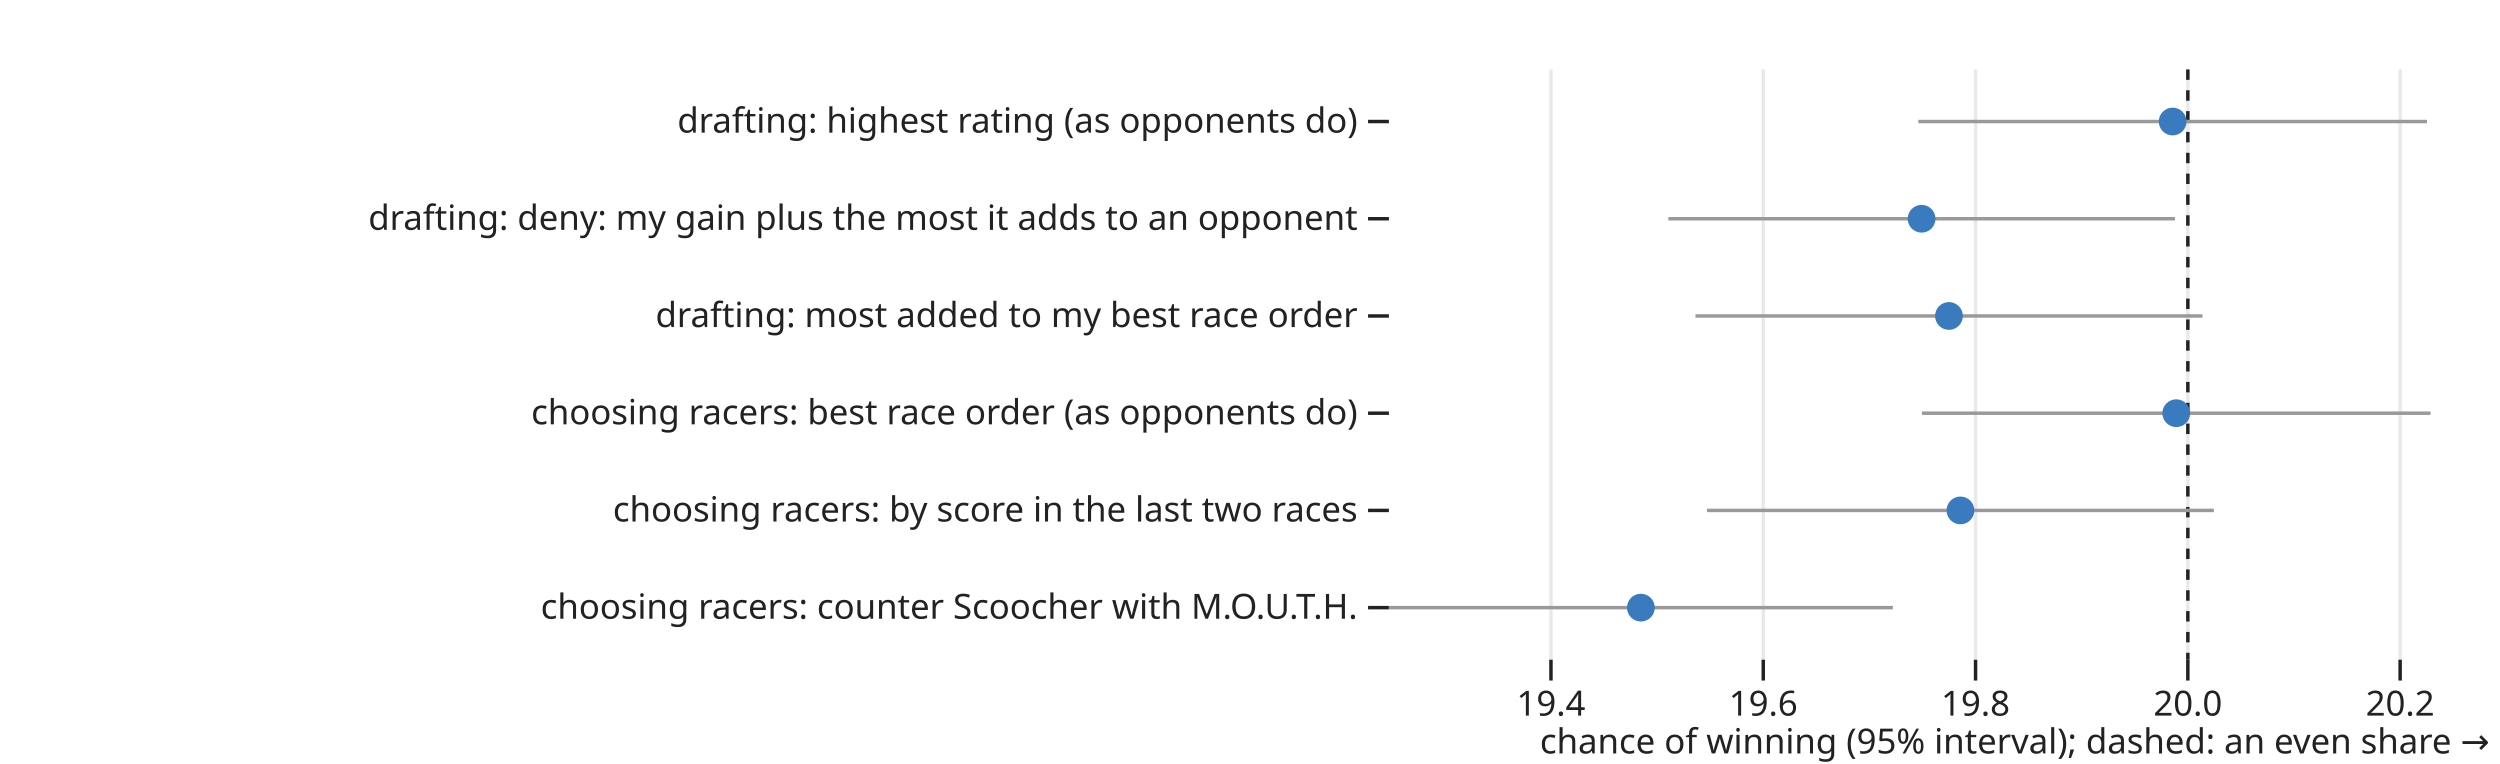
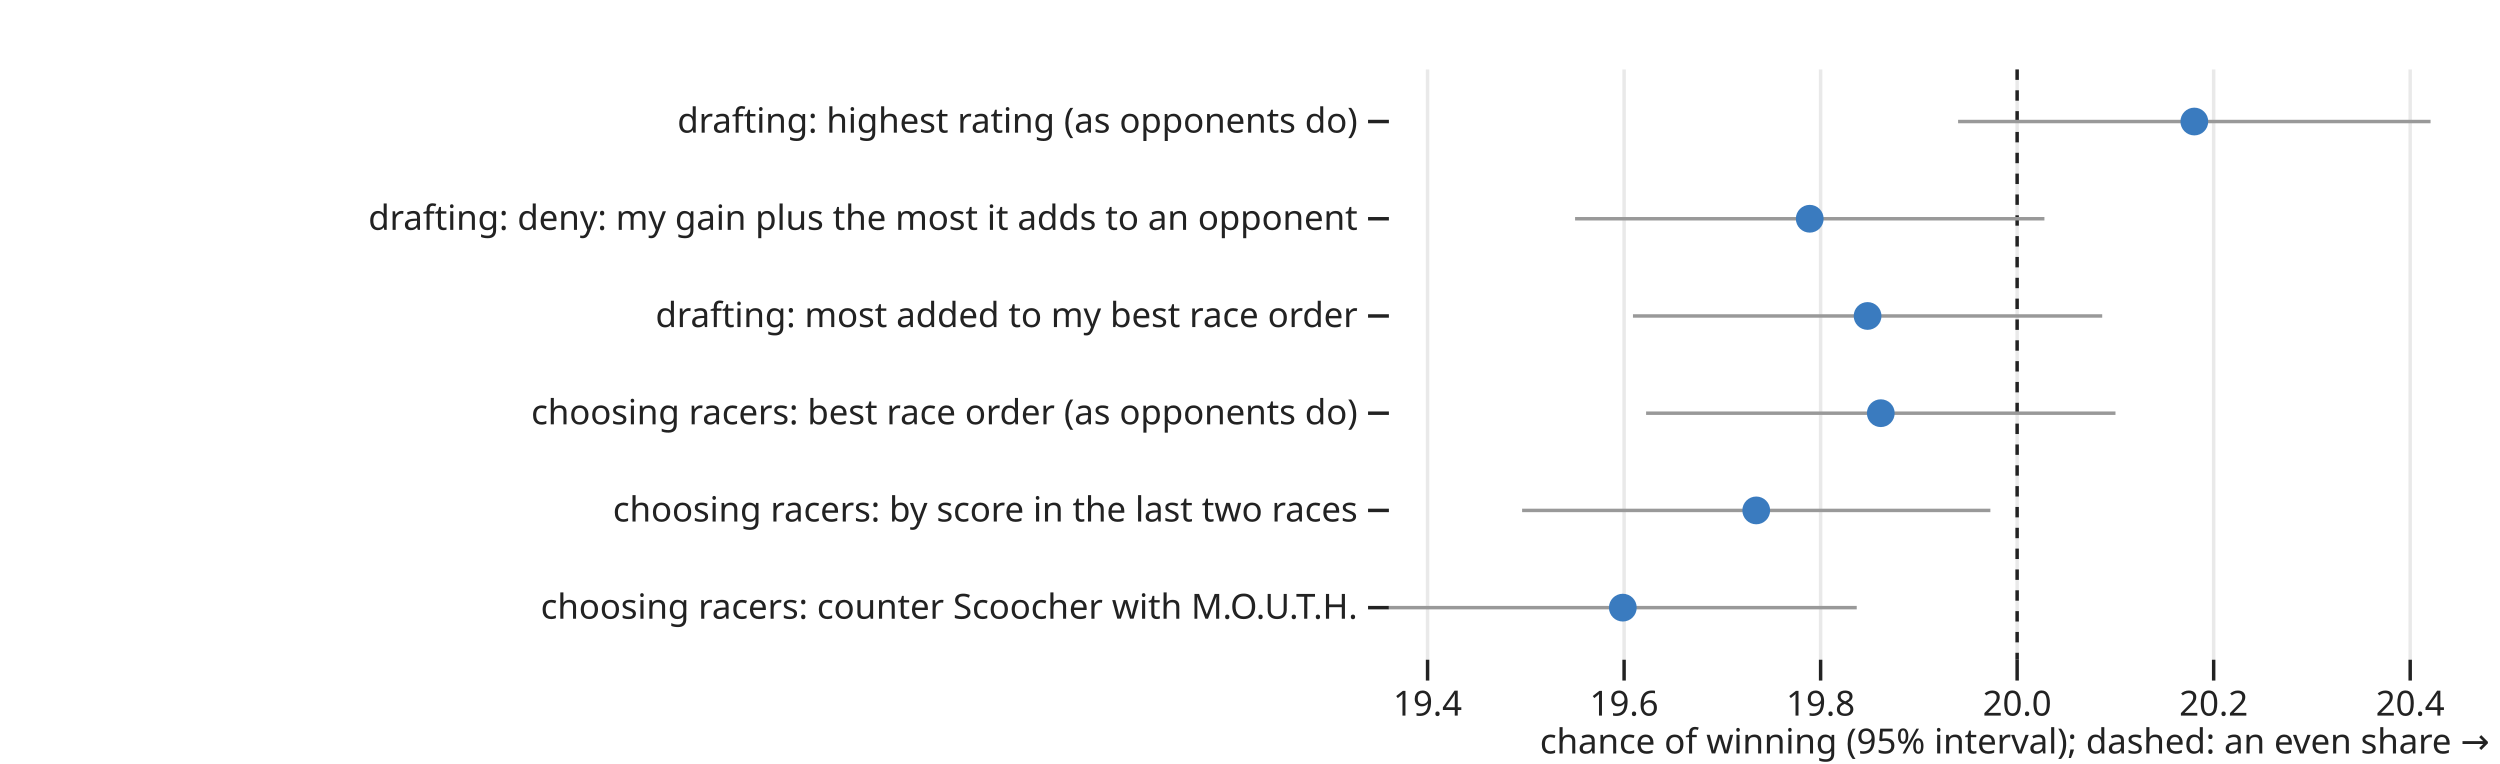
<svg xmlns="http://www.w3.org/2000/svg" class="plot-d6a7b5" fill="currentColor" font-family="system-ui, sans-serif" font-size="10" text-anchor="middle" width="720" height="220" viewBox="0 0 720 220" style="background: white; color: rgb(34, 34, 34);">
  <style>:where(.plot-d6a7b5) {
  --plot-background: white;
  display: block;
  height: auto;
  height: intrinsic;
  max-width: 100%;
}
:where(.plot-d6a7b5 text),
:where(.plot-d6a7b5 tspan) {
  white-space: pre;
}</style>
  <g aria-label="y-axis tick" aria-hidden="true" fill="none" stroke="currentColor">
    <path transform="translate(400,35)" d="M0,0L-6,0" />
    <path transform="translate(400,63)" d="M0,0L-6,0" />
    <path transform="translate(400,91)" d="M0,0L-6,0" />
    <path transform="translate(400,119)" d="M0,0L-6,0" />
    <path transform="translate(400,147)" d="M0,0L-6,0" />
    <path transform="translate(400,175)" d="M0,0L-6,0" />
  </g>
  <g aria-label="y-axis tick label" text-anchor="end" transform="translate(-9,0)">
    <text y="0.32em" transform="translate(400,35)">drafting: highest rating (as opponents do)</text>
    <text y="0.32em" transform="translate(400,63)">drafting: deny: my gain plus the most it adds to an opponent</text>
    <text y="0.32em" transform="translate(400,91)">drafting: most added to my best race order</text>
    <text y="0.32em" transform="translate(400,119)">choosing racers: best race order (as opponents do)</text>
    <text y="0.32em" transform="translate(400,147)">choosing racers: by score in the last two races</text>
    <text y="0.32em" transform="translate(400,175)">choosing racers: counter Scoocher with M.O.U.T.H.</text>
  </g>
  <g aria-label="x-grid" aria-hidden="true" stroke="currentColor" stroke-opacity="0.1">
-     <line x1="446.679" x2="446.679" y1="20" y2="190" />
-     <line x1="507.819" x2="507.819" y1="20" y2="190" />
-     <line x1="568.958" x2="568.958" y1="20" y2="190" />
-     <line x1="630.098" x2="630.098" y1="20" y2="190" />
-     <line x1="691.237" x2="691.237" y1="20" y2="190" />
+     <line x1="411.14" x2="411.14" y1="20" y2="190" />
+     <line x1="467.739" x2="467.739" y1="20" y2="190" />
+     <line x1="524.338" x2="524.338" y1="20" y2="190" />
+     <line x1="580.937" x2="580.937" y1="20" y2="190" />
+     <line x1="637.536" x2="637.536" y1="20" y2="190" />
+     <line x1="694.135" x2="694.135" y1="20" y2="190" />
  </g>
  <g aria-label="x-axis tick" aria-hidden="true" fill="none" stroke="currentColor">
-     <path transform="translate(446.6793,190)" d="M0,0L0,6" />
-     <path transform="translate(507.8187,190)" d="M0,0L0,6" />
-     <path transform="translate(568.9582,190)" d="M0,0L0,6" />
-     <path transform="translate(630.0976,190)" d="M0,0L0,6" />
-     <path transform="translate(691.2371,190)" d="M0,0L0,6" />
+     <path transform="translate(411.1404,190)" d="M0,0L0,6" />
+     <path transform="translate(467.7393,190)" d="M0,0L0,6" />
+     <path transform="translate(524.3381,190)" d="M0,0L0,6" />
+     <path transform="translate(580.937,190)" d="M0,0L0,6" />
+     <path transform="translate(637.5359,190)" d="M0,0L0,6" />
+     <path transform="translate(694.1348,190)" d="M0,0L0,6" />
  </g>
  <g aria-label="x-axis tick label" font-variant="tabular-nums" transform="translate(0,9)">
-     <text y="0.71em" transform="translate(446.6793,190)">19.4</text>
-     <text y="0.71em" transform="translate(507.8187,190)">19.6</text>
-     <text y="0.71em" transform="translate(568.9582,190)">19.8</text>
-     <text y="0.71em" transform="translate(630.0976,190)">20.0</text>
-     <text y="0.71em" transform="translate(691.2371,190)">20.2</text>
+     <text y="0.71em" transform="translate(411.1404,190)">19.4</text>
+     <text y="0.71em" transform="translate(467.7393,190)">19.6</text>
+     <text y="0.71em" transform="translate(524.3381,190)">19.8</text>
+     <text y="0.71em" transform="translate(580.937,190)">20.0</text>
+     <text y="0.71em" transform="translate(637.5359,190)">20.2</text>
+     <text y="0.71em" transform="translate(694.1348,190)">20.4</text>
  </g>
  <g aria-label="x-axis label" text-anchor="end" transform="translate(17,27)">
    <text transform="translate(700,190)">chance of winning (95% interval); dashed: an even share →</text>
  </g>
  <g aria-label="rule" stroke="#222" stroke-dasharray="3,3">
-     <line x1="630.098" x2="630.098" y1="20" y2="190" />
+     <line x1="580.937" x2="580.937" y1="20" y2="190" />
  </g>
  <g aria-label="rule" stroke="#999">
-     <line x1="552.492" x2="698.96" y1="35" y2="35" />
-     <line x1="480.471" x2="626.366" y1="63" y2="63" />
-     <line x1="488.297" x2="634.304" y1="91" y2="91" />
-     <line x1="553.521" x2="700" y1="119" y2="119" />
-     <line x1="491.622" x2="637.592" y1="147" y2="147" />
-     <line x1="400" x2="545.144" y1="175" y2="175" />
+     <line x1="563.931" x2="700" y1="35" y2="35" />
+     <line x1="453.62" x2="588.793" y1="63" y2="63" />
+     <line x1="470.293" x2="605.438" y1="91" y2="91" />
+     <line x1="474.076" x2="609.258" y1="119" y2="119" />
+     <line x1="438.367" x2="573.228" y1="147" y2="147" />
+     <line x1="400" x2="534.743" y1="175" y2="175" />
  </g>
  <g aria-label="dot" fill="#3a7bbf">
-     <circle cx="625.726" cy="35" r="4" />
-     <circle cx="553.419" cy="63" r="4" />
-     <circle cx="561.3" cy="91" r="4" />
-     <circle cx="626.76" cy="119" r="4" />
-     <circle cx="564.607" cy="147" r="4" />
-     <circle cx="472.572" cy="175" r="4" />
+     <circle cx="631.966" cy="35" r="4" />
+     <circle cx="521.206" cy="63" r="4" />
+     <circle cx="537.865" cy="91" r="4" />
+     <circle cx="541.667" cy="119" r="4" />
+     <circle cx="505.797" cy="147" r="4" />
+     <circle cx="467.371" cy="175" r="4" />
  </g>
</svg>
